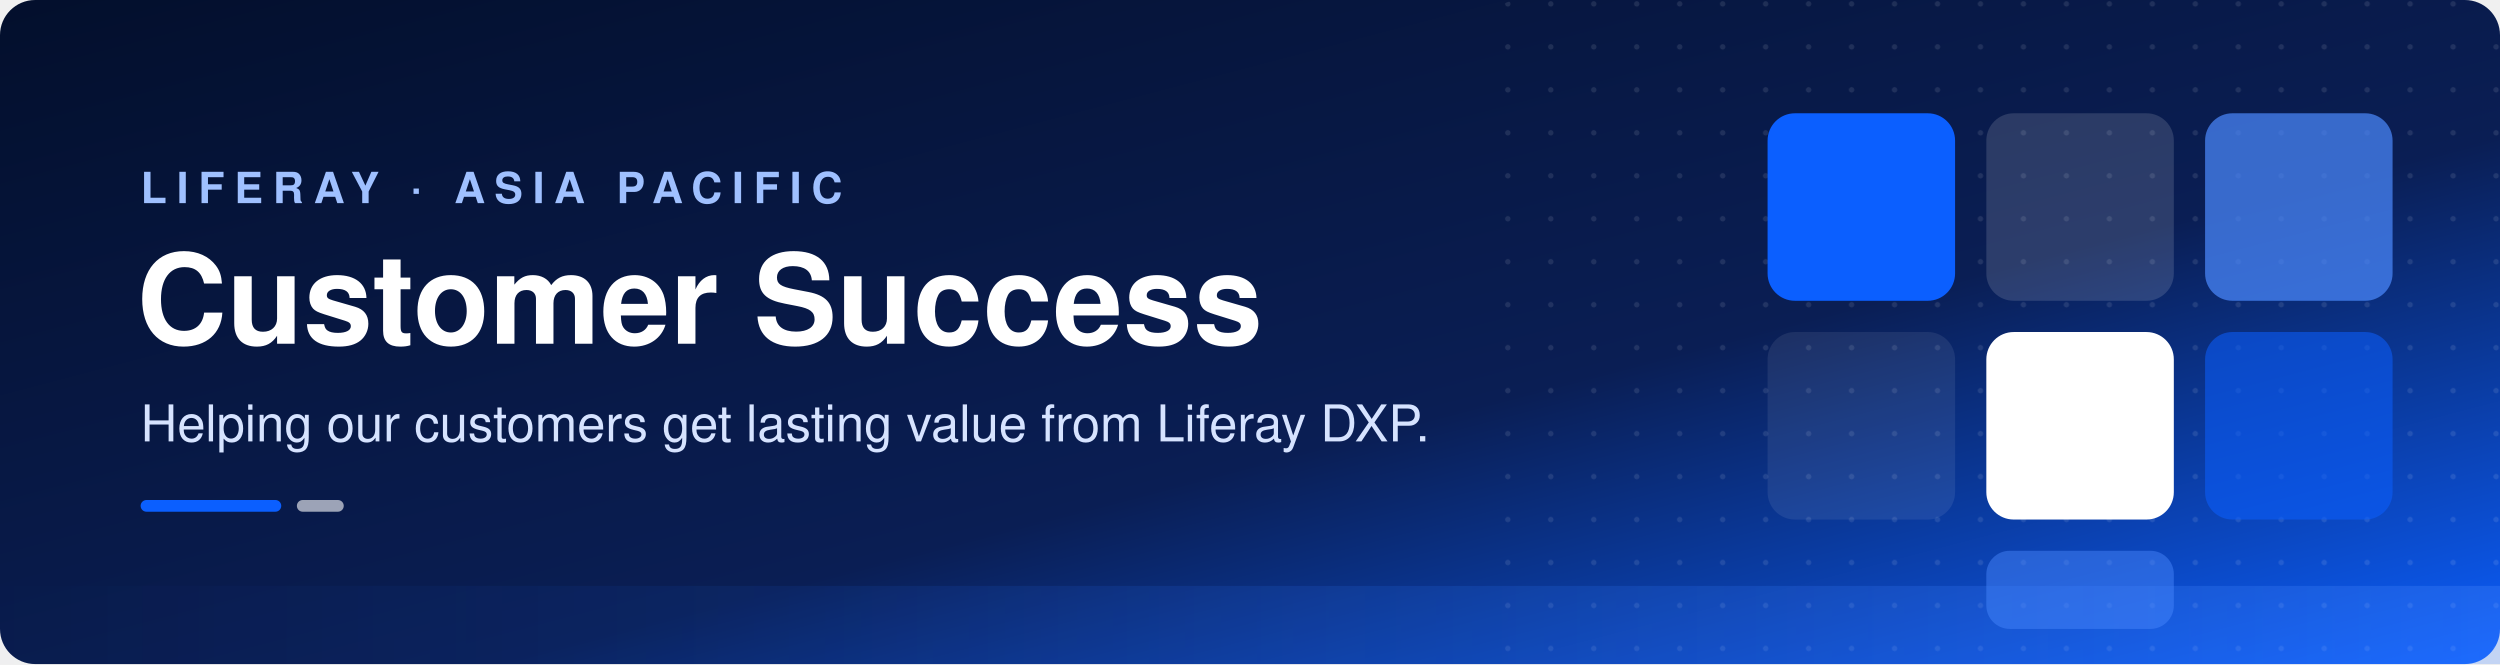
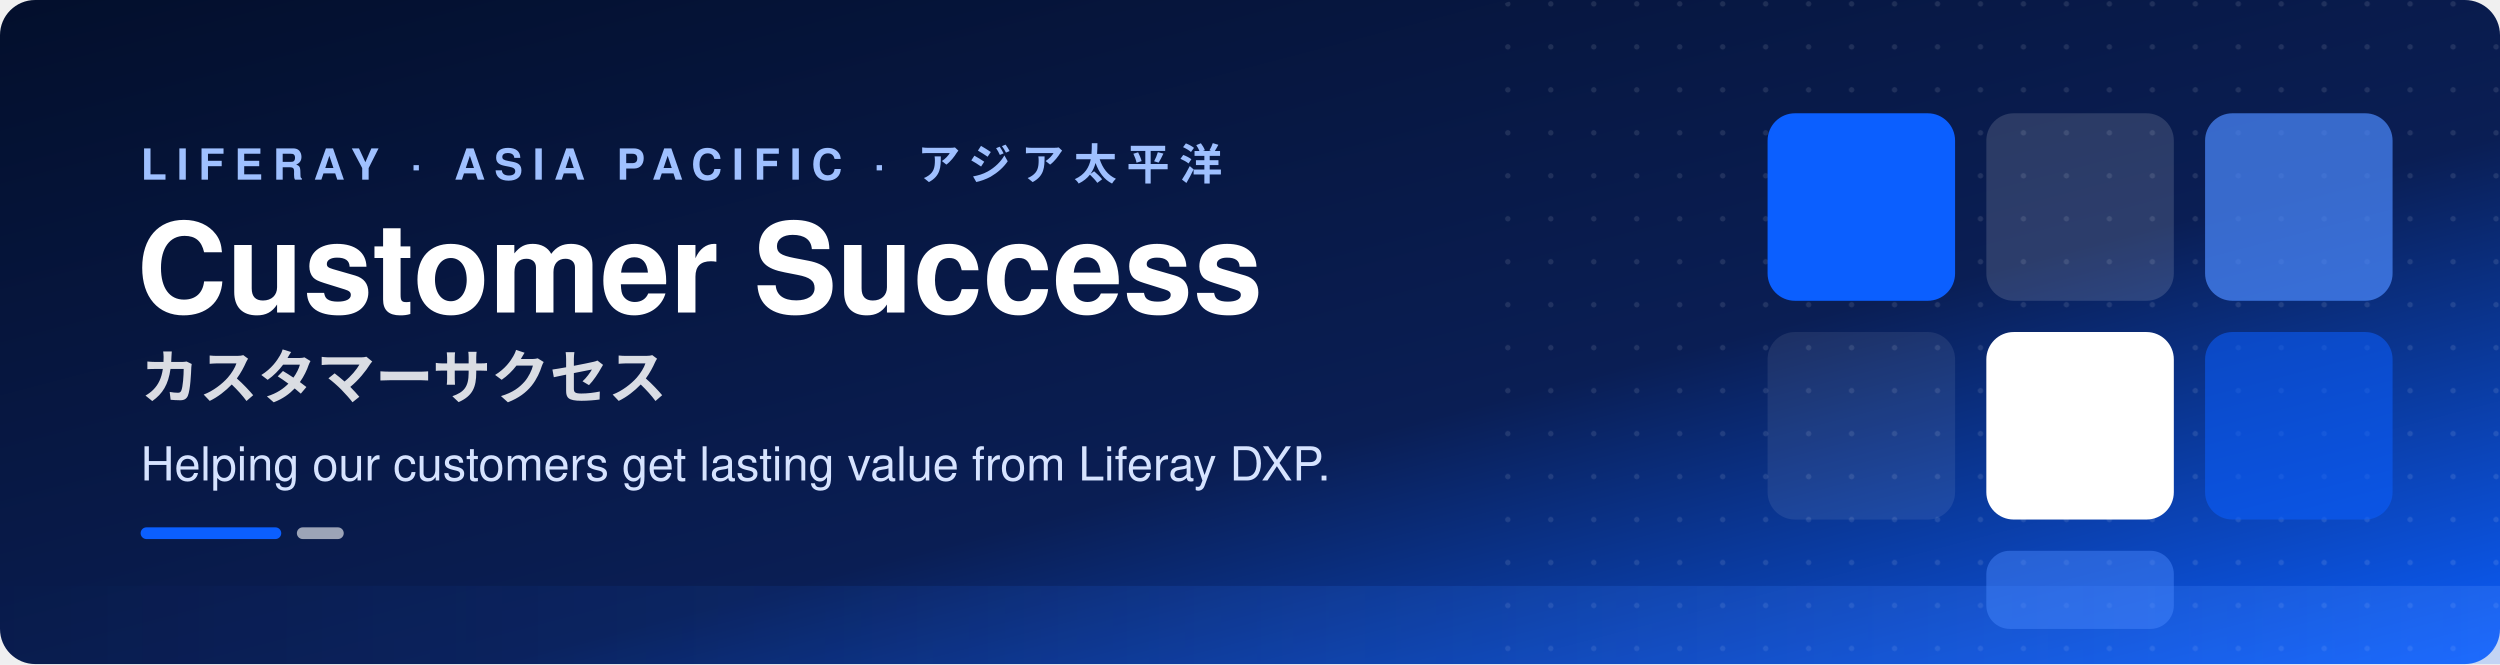
- <svg xmlns="http://www.w3.org/2000/svg" width="1280" height="340" viewBox="0 0 1280 340" role="img" aria-label="Liferay Customer Success APAC">
+ <svg xmlns="http://www.w3.org/2000/svg" width="1280" height="340" viewBox="0 0 1280 340" role="img" aria-label="Liferay Customer Success APAC / カスタマーサクセス アジア太平洋">
  <defs>
    <linearGradient id="bg" x1="0" y1="0" x2="1" y2="1">
      <stop offset="0" stop-color="#030F2C" />
      <stop offset="0.6" stop-color="#0A1E54" />
      <stop offset="1" stop-color="#0B5FFF" />
    </linearGradient>
    <linearGradient id="glow" x1="0" y1="0" x2="1" y2="0">
      <stop offset="0" stop-color="#0B5FFF" stop-opacity="0" />
      <stop offset="1" stop-color="#4C8BFF" stop-opacity="0.55" />
    </linearGradient>
    <pattern id="dots" width="22" height="22" patternUnits="userSpaceOnUse">
      <circle cx="2" cy="2" r="1.4" fill="#FFFFFF" fill-opacity="0.10" />
    </pattern>
  </defs>
  <rect width="1280" height="340" rx="18" fill="url(#bg)" />
  <rect x="760" width="520" height="340" rx="18" fill="url(#dots)" />
  <g transform="translate(905 58)">
    <rect x="0" y="0" width="96" height="96" rx="14" fill="#0B5FFF" />
    <rect x="112" y="0" width="96" height="96" rx="14" fill="#FFFFFF" fill-opacity="0.14" />
    <rect x="224" y="0" width="96" height="96" rx="14" fill="#4C8BFF" fill-opacity="0.7" />
    <rect x="0" y="112" width="96" height="96" rx="14" fill="#FFFFFF" fill-opacity="0.08" />
    <rect x="112" y="112" width="96" height="96" rx="14" fill="#FFFFFF" />
    <rect x="224" y="112" width="96" height="96" rx="14" fill="#0B5FFF" fill-opacity="0.55" />
    <rect x="112" y="224" width="96" height="40" rx="12" fill="#4C8BFF" fill-opacity="0.45" />
  </g>
  <rect x="0" y="300" width="1280" height="40" fill="url(#glow)" opacity="0.5" />
-   <g font-family="'Source Sans Pro','Source Sans 3','Segoe UI',Helvetica,Arial,sans-serif" fill="#FFFFFF">
-     <text x="72" y="104" font-size="22" font-weight="600" letter-spacing="5" fill="#9FC0FF">LIFERAY  ·  ASIA PACIFIC</text>
-     <text x="70" y="176" font-size="64" font-weight="700">Customer Success</text>
-     <text x="72" y="226" font-size="26" font-weight="400" fill="#D6E3FF">Helping our customers get lasting value from Liferay DXP.</text>
-     <rect x="72" y="256" width="72" height="6" rx="3" fill="#0B5FFF" />
-     <rect x="152" y="256" width="24" height="6" rx="3" fill="#FFFFFF" fill-opacity="0.6" />
+   <g font-family="'Source Sans Pro','Source Sans 3','Segoe UI','Hiragino Sans','Noto Sans JP','Yu Gothic','Meiryo',Helvetica,Arial,sans-serif" fill="#FFFFFF">
+     <text x="72" y="92" font-size="22" font-weight="600" letter-spacing="5" fill="#9FC0FF">LIFERAY  ·  ASIA PACIFIC  ·  アジア太平洋</text>
+     <text x="70" y="160" font-size="64" font-weight="700">Customer Success</text>
+     <text x="72" y="204" font-size="30" font-weight="600" fill="#FFFFFF" fill-opacity="0.85">カスタマーサクセス</text>
+     <text x="72" y="246" font-size="24" font-weight="400" fill="#D6E3FF">Helping our customers get lasting value from Liferay DXP.</text>
+     <rect x="72" y="270" width="72" height="6" rx="3" fill="#0B5FFF" />
+     <rect x="152" y="270" width="24" height="6" rx="3" fill="#FFFFFF" fill-opacity="0.6" />
  </g>
</svg>
